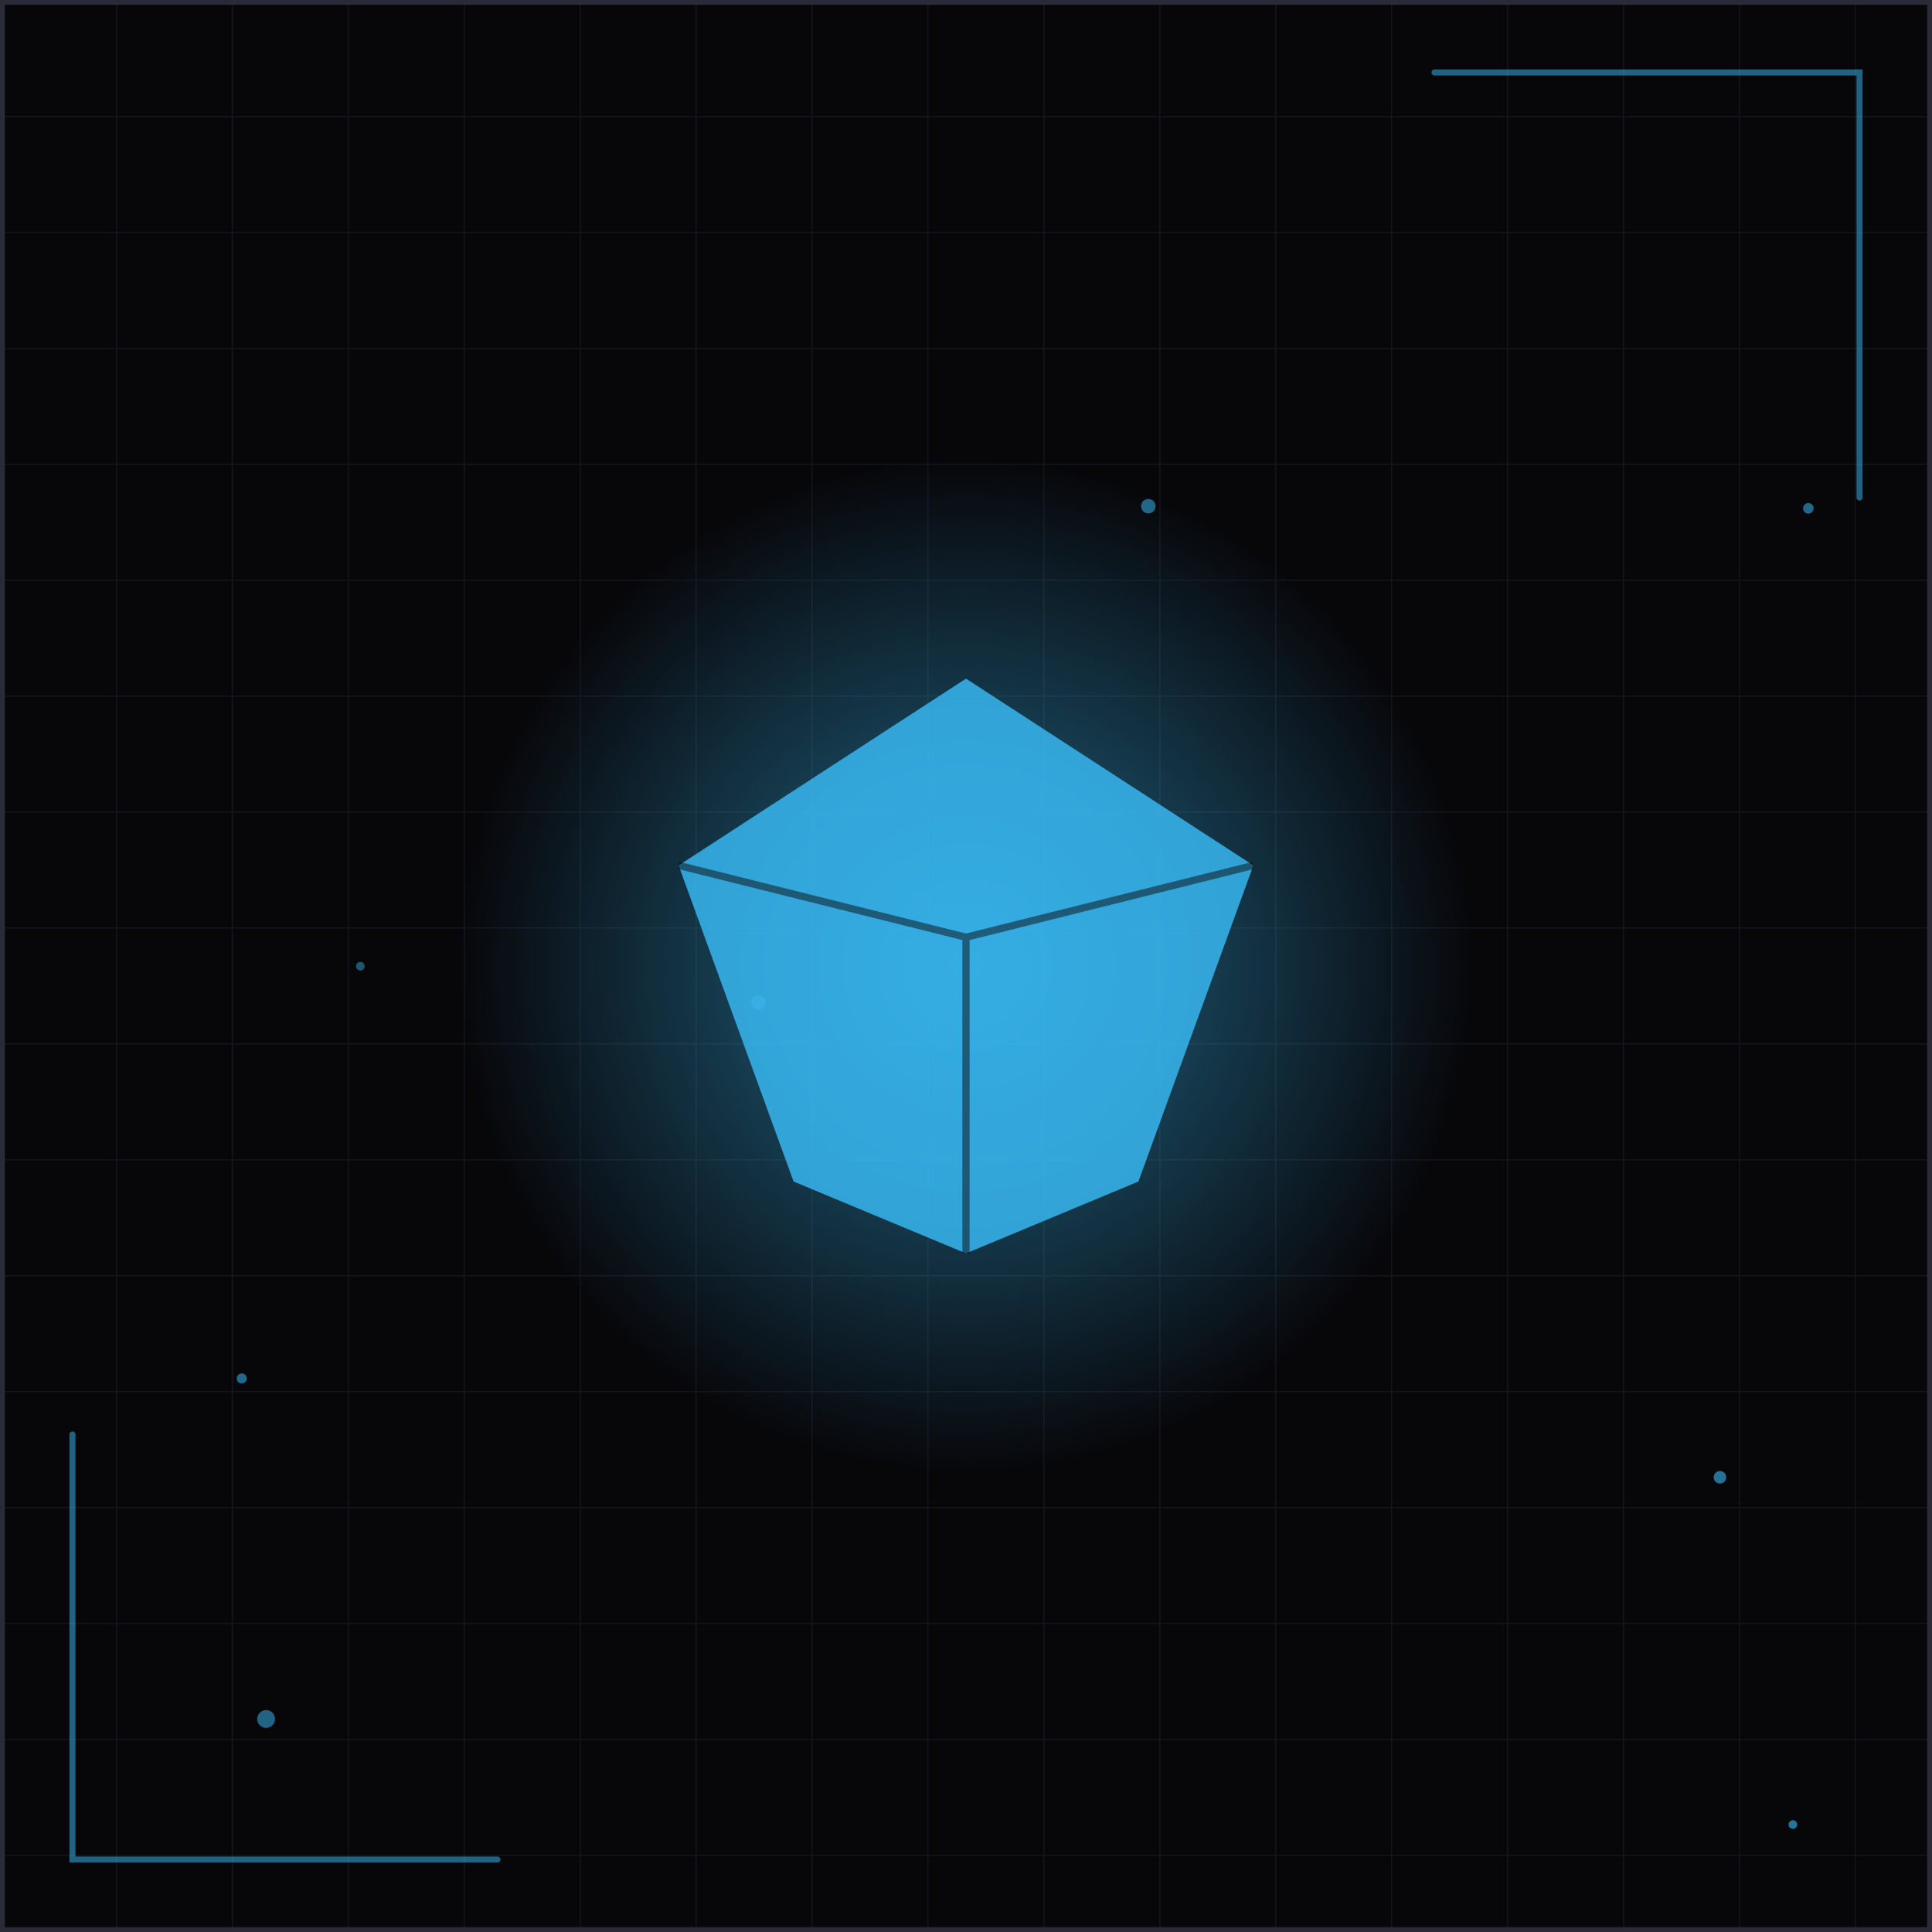
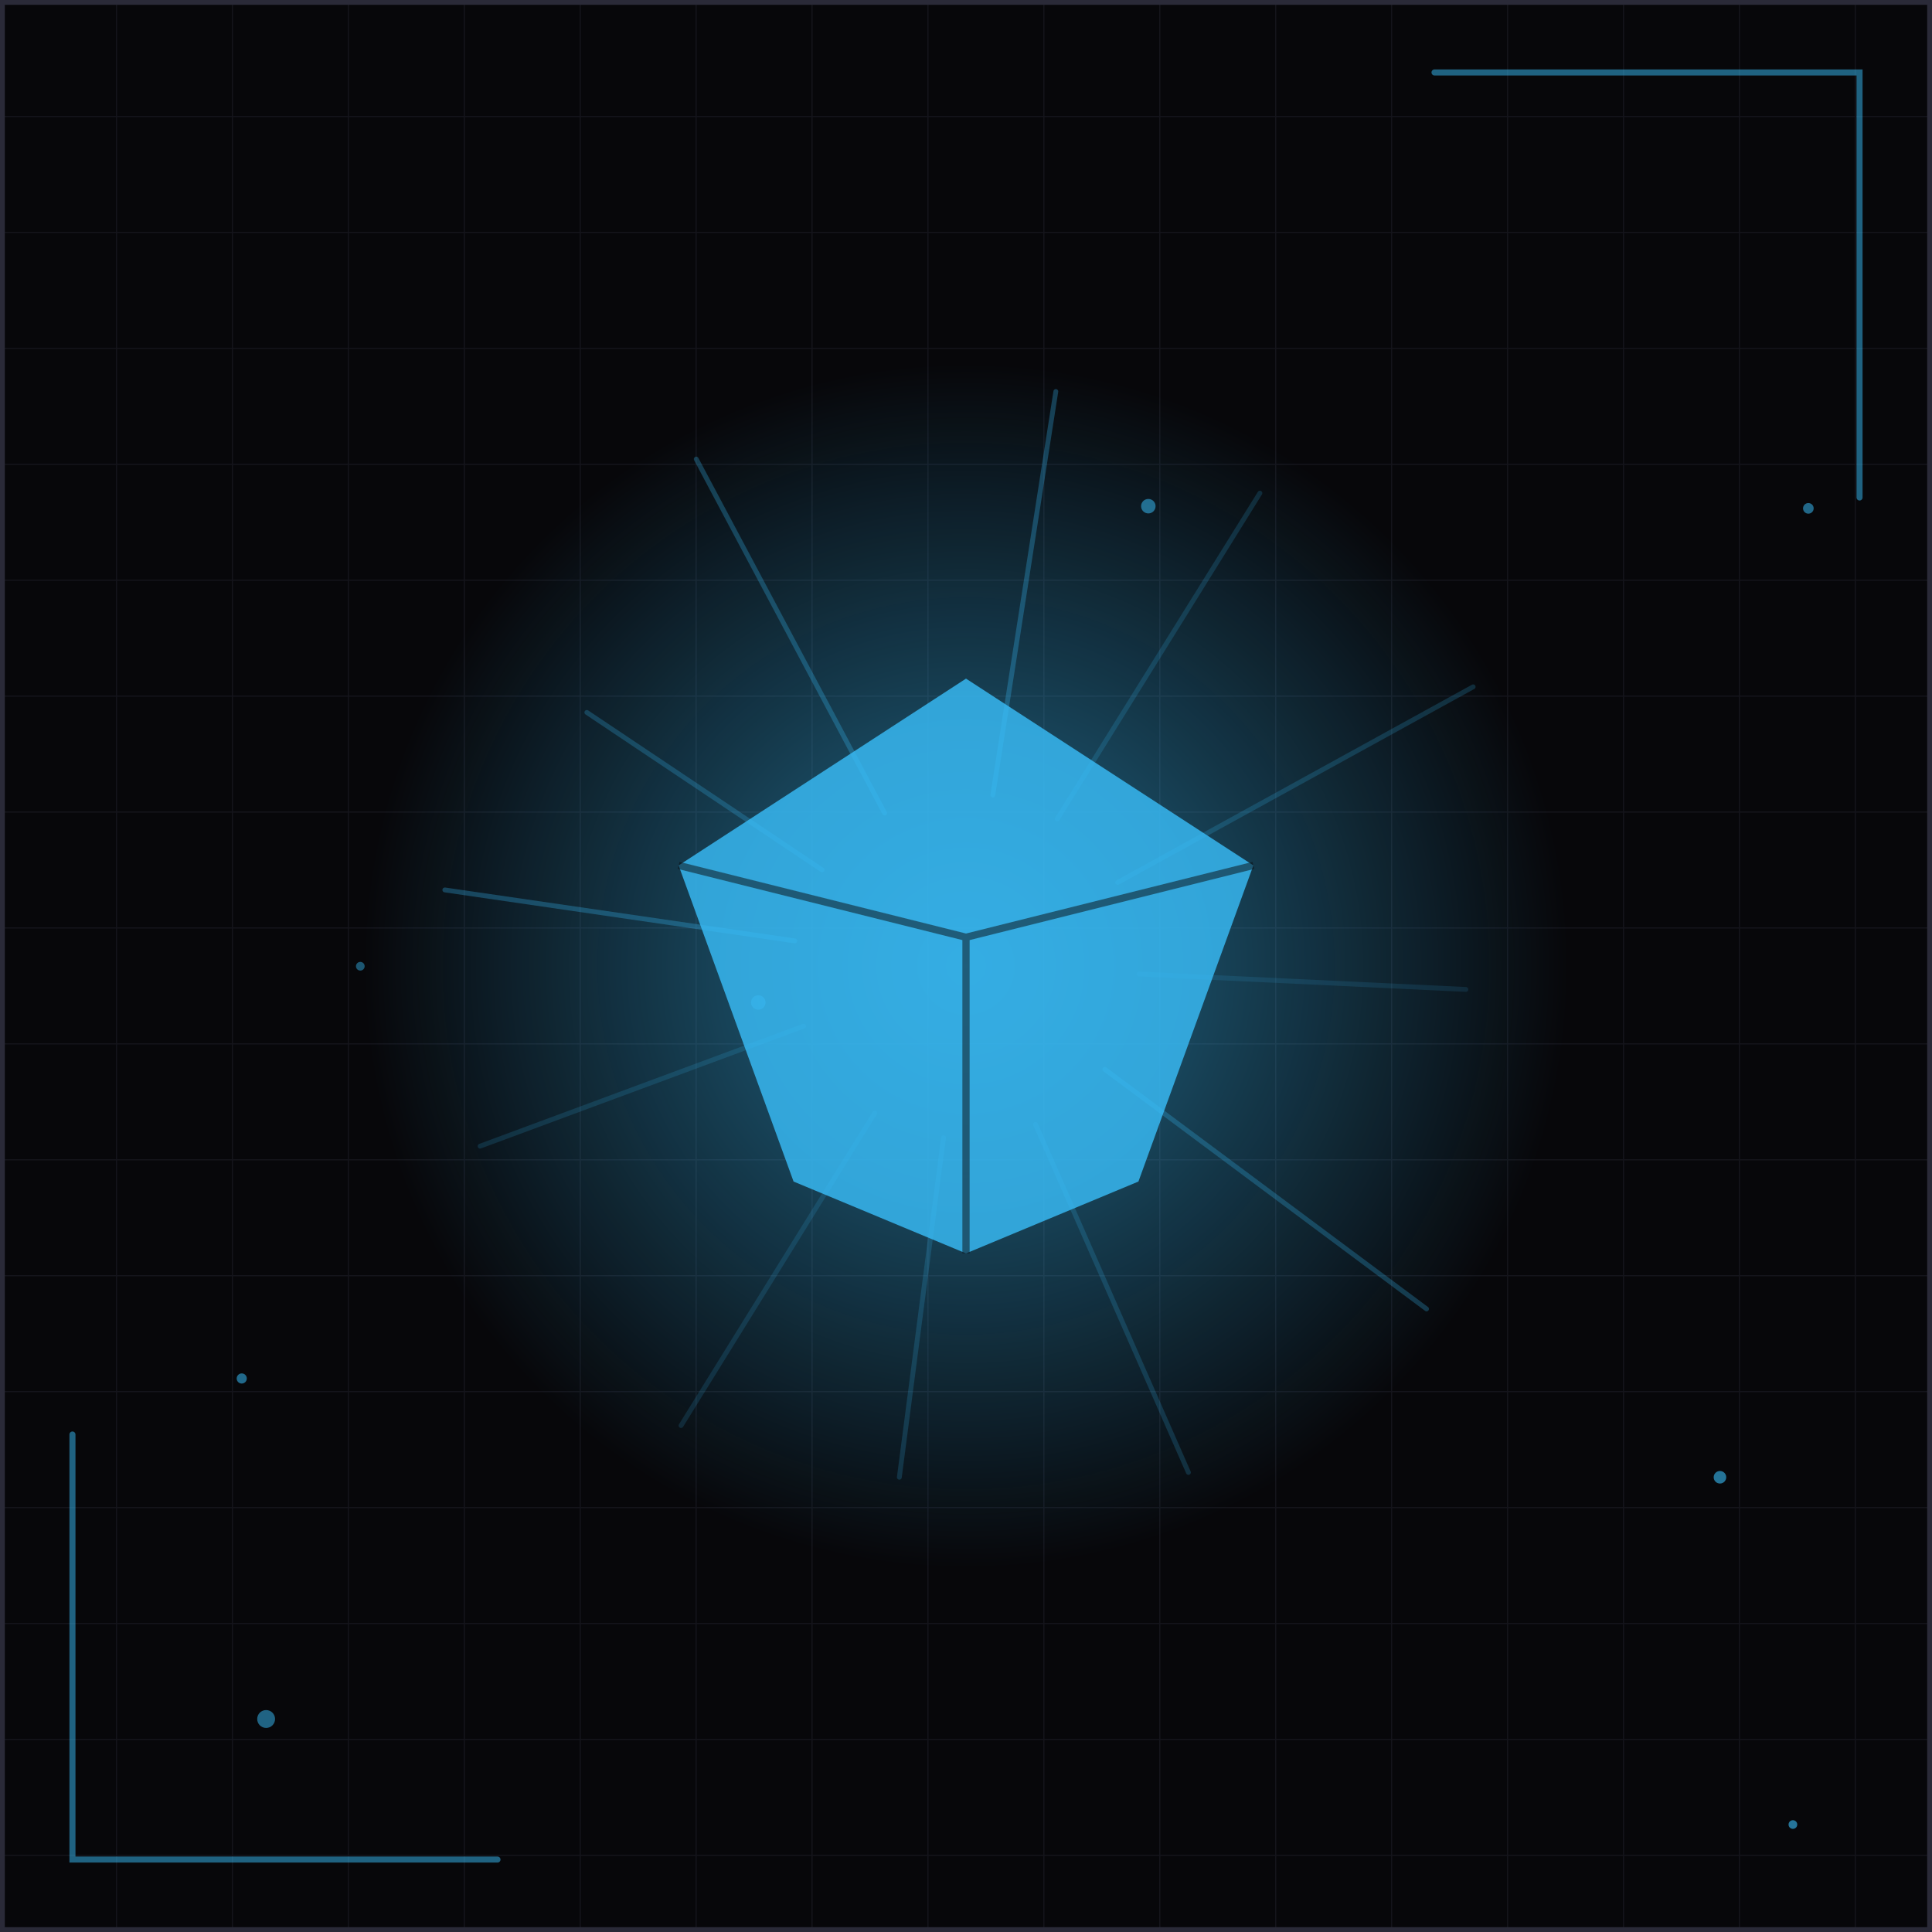
<svg xmlns="http://www.w3.org/2000/svg" width="800" height="800" viewBox="0 0 800 800">
  <rect width="800" height="800" fill="#07070a" />
  <defs>
    <pattern id="grid" width="48" height="48" patternUnits="userSpaceOnUse">
      <path d="M 48 0 L 0 0 0 48" fill="none" stroke="#2a2a38" stroke-width="1" opacity="0.35" />
    </pattern>
  </defs>
  <rect width="800" height="800" fill="url(#grid)" />
  <defs>
    <radialGradient id="glow1" cx="50%" cy="50%" r="50%">
      <stop offset="0%" stop-color="#38bdf8" stop-opacity="0.55" />
      <stop offset="100%" stop-color="#38bdf8" stop-opacity="0" />
    </radialGradient>
  </defs>
-   <circle cx="400" cy="400" r="210" fill="url(#glow1)" />
+   <circle cx="400" cy="400" r="252" fill="url(#glow1)" />
+   <g opacity="0.4" stroke="#38bdf8" stroke-width="2" stroke-linecap="round">
+     <line x1="471.6" y1="403.3" x2="607.0" y2="409.7" opacity="0.30" />
+     <line x1="457.5" y1="442.8" x2="590.7" y2="542.0" opacity="0.63" />
+     <line x1="428.8" y1="465.6" x2="492.1" y2="609.7" opacity="0.45" />
+     <line x1="390.7" y1="471.1" x2="372.4" y2="611.7" opacity="0.45" />
+     <line x1="362.2" y1="460.9" x2="282.0" y2="590.3" opacity="0.36" />
+     <line x1="332.8" y1="424.9" x2="198.8" y2="474.6" opacity="0.38" />
+     <line x1="329.1" y1="389.6" x2="184.2" y2="368.5" opacity="0.72" />
+     <line x1="340.4" y1="360.2" x2="243.0" y2="295.0" opacity="0.58" />
+     <line x1="366.3" y1="336.7" x2="288.3" y2="190.1" opacity="0.68" />
+     <line x1="411.1" y1="329.2" x2="437.2" y2="162.1" opacity="0.72" />
+     <line x1="437.8" y1="339.1" x2="521.7" y2="204.2" opacity="0.42" />
+     <line x1="462.8" y1="365.4" x2="610.0" y2="284.4" opacity="0.47" />
+   </g>
  <circle cx="149.2" cy="400.1" r="1.8" fill="#38bdf8" opacity="0.43" />
  <circle cx="712.2" cy="611.7" r="2.6" fill="#38bdf8" opacity="0.59" />
  <circle cx="314.0" cy="415.1" r="3.0" fill="#38bdf8" opacity="0.40" />
  <circle cx="100.1" cy="570.8" r="2.1" fill="#38bdf8" opacity="0.54" />
  <circle cx="475.5" cy="209.6" r="3.0" fill="#38bdf8" opacity="0.52" />
  <circle cx="748.8" cy="210.5" r="2.2" fill="#38bdf8" opacity="0.53" />
  <circle cx="110.2" cy="711.8" r="3.7" fill="#38bdf8" opacity="0.51" />
  <circle cx="742.4" cy="755.5" r="1.8" fill="#38bdf8" opacity="0.60" />
  <g transform="translate(400 400)" opacity="0.95">
    <path d="M -119 -41.65 L 0 -119 L 119 -41.65 L 71.4 89.25 L 0 119 L -71.4 89.25 Z" fill="#38bdf8" opacity="0.85" />
    <path d="M -119 -41.65 L 0 -11.9 L 119 -41.65 M 0 -11.9 L 0 119" fill="none" stroke="#07070a" stroke-width="3" opacity="0.5" />
  </g>
  <g opacity="0.5" stroke="#38bdf8" stroke-width="2.5" stroke-linecap="round">
    <path d="M 594 30 L 770 30 L 770 206" fill="none" />
    <path d="M 30 594 L 30 770 L 206 770" fill="none" />
  </g>
  <rect x="1" y="1" width="798" height="798" fill="none" stroke="#2a2a38" stroke-width="2" />
</svg>
